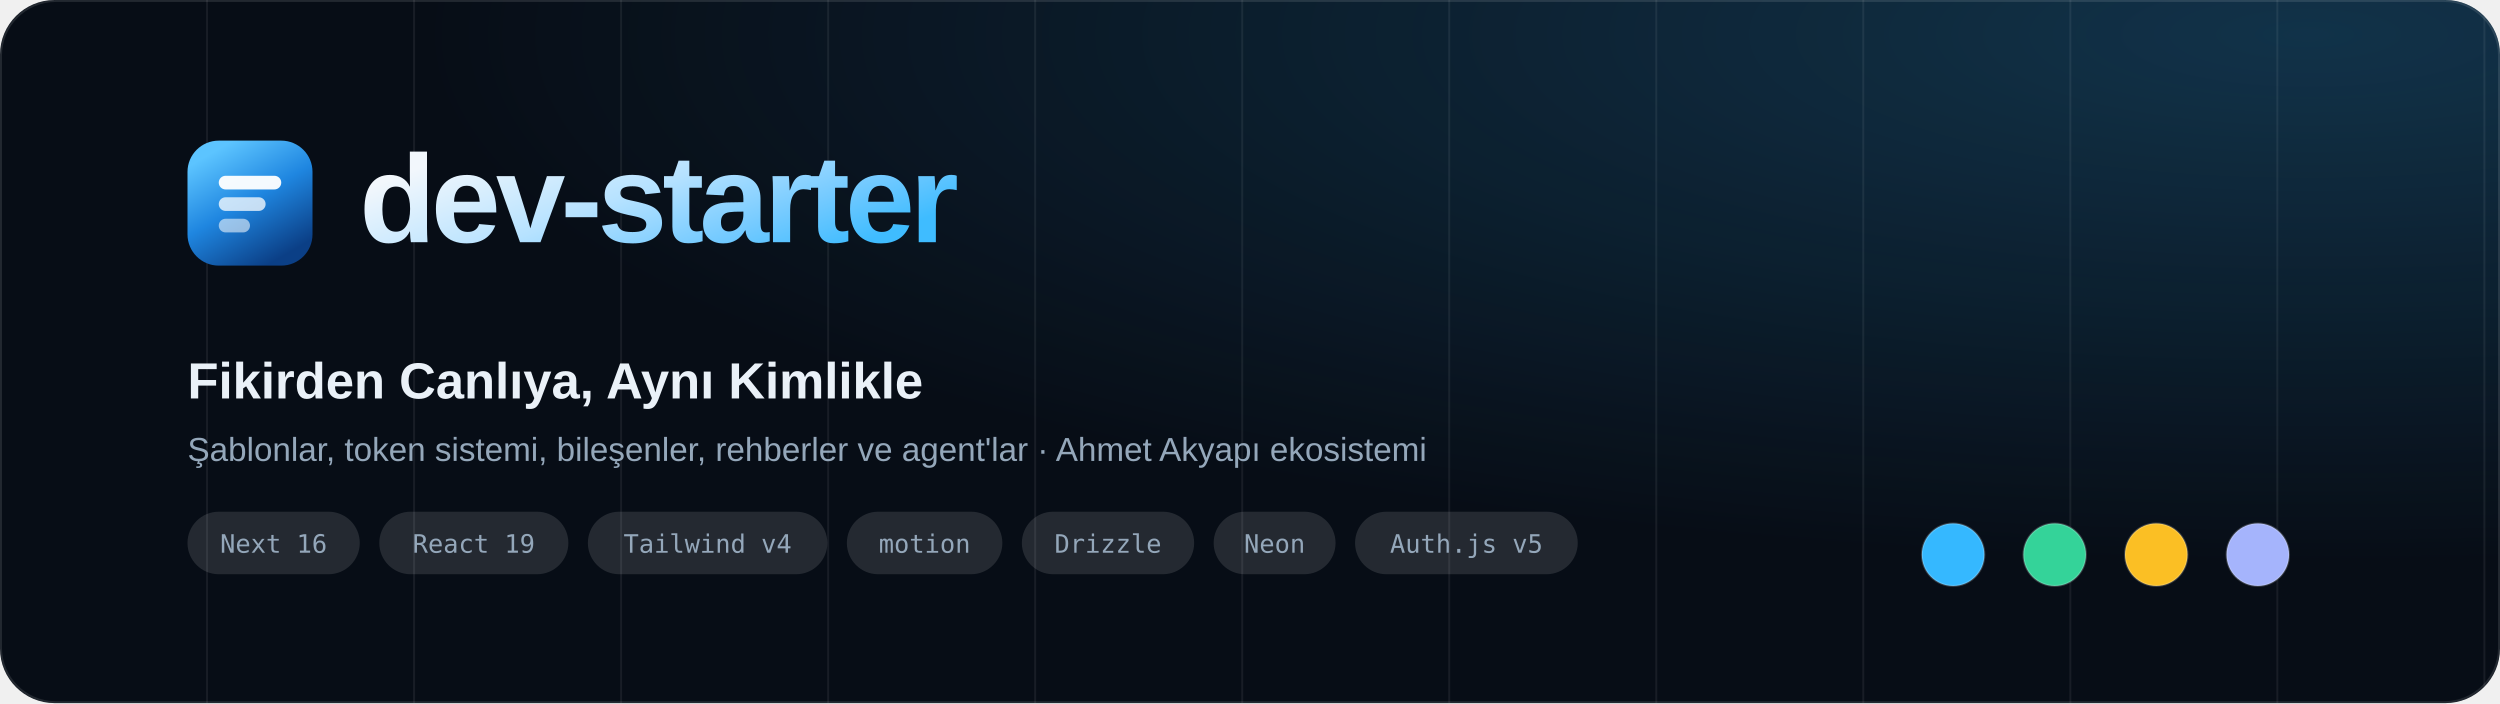
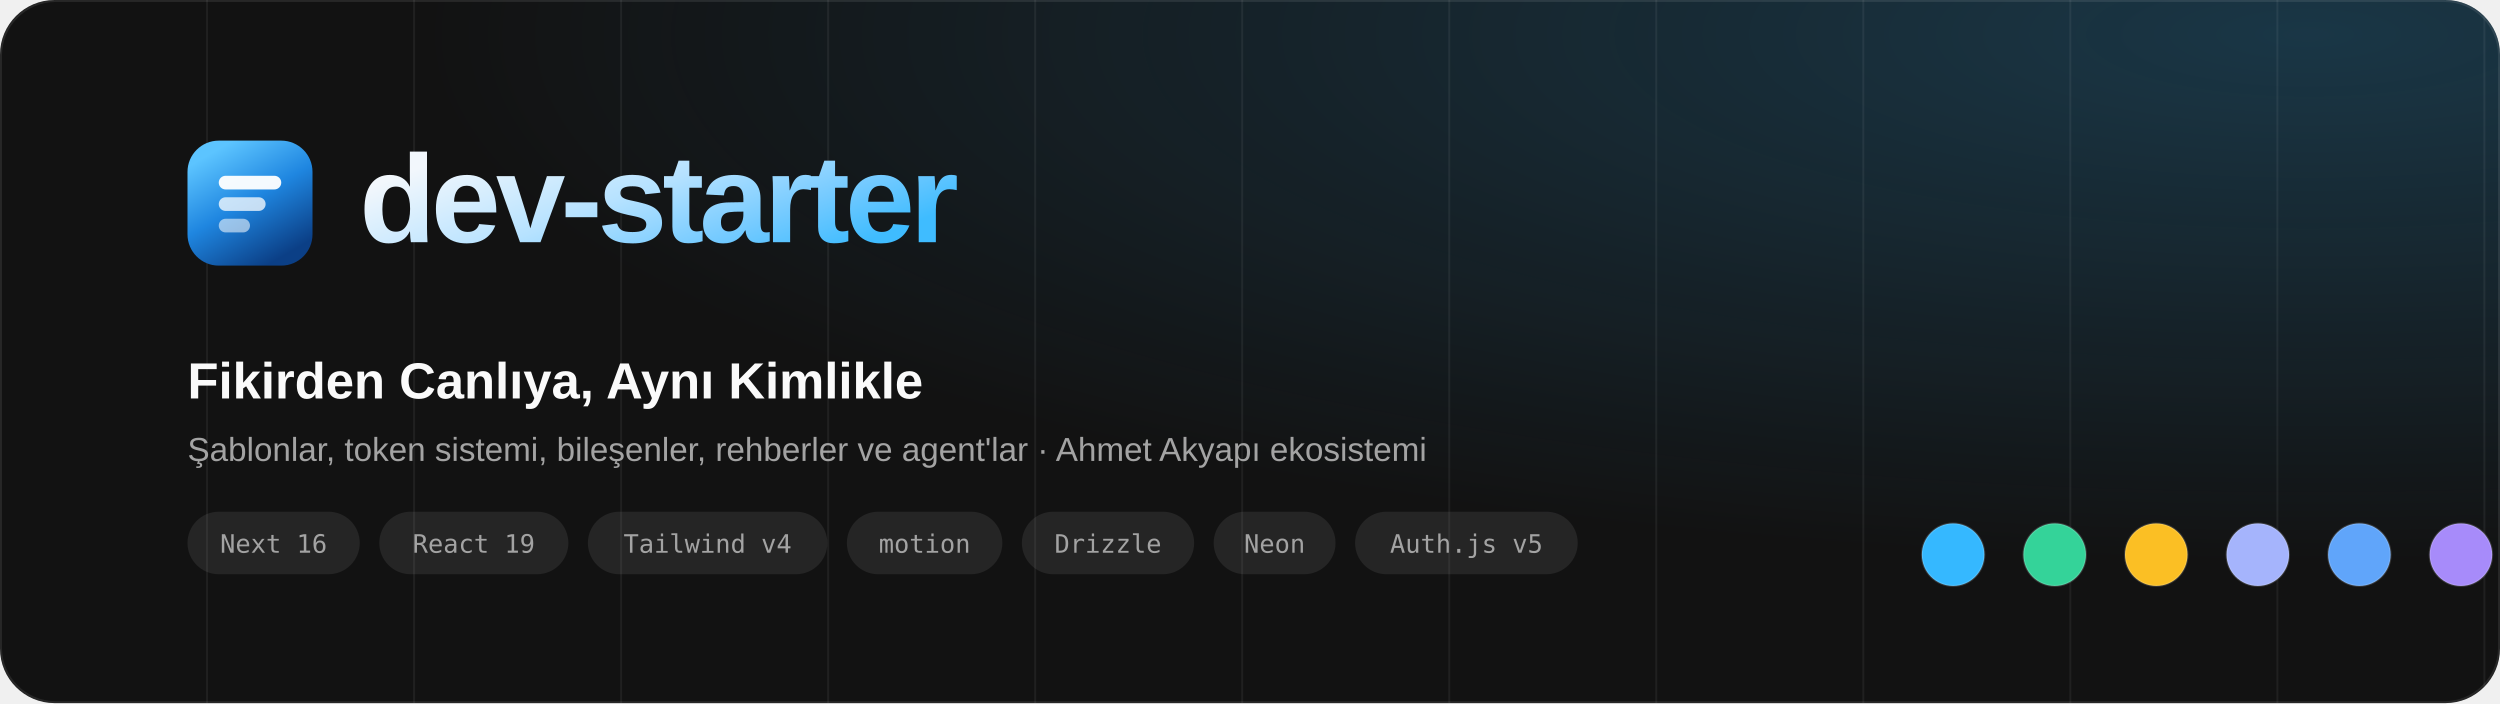
<svg xmlns="http://www.w3.org/2000/svg" width="1280" height="360" viewBox="0 0 1280 360" role="img" aria-label="dev-starter — Ahmet Akyapı ekosisteminin başlangıç kiti">
  <defs>
    <linearGradient id="display" x1="0.036" y1="0.313" x2="0.964" y2="0.687">
      <stop offset="0%" stop-color="#f2f7fc" />
      <stop offset="44%" stop-color="#b6e2ff" />
      <stop offset="76%" stop-color="#74caff" />
      <stop offset="100%" stop-color="#3fbcff" />
    </linearGradient>
    <linearGradient id="brand" x1="0.250" y1="0.067" x2="0.750" y2="0.933">
      <stop offset="0%" stop-color="#5cc4ff" />
      <stop offset="48%" stop-color="#1f86e0" />
      <stop offset="100%" stop-color="#0b3f86" />
    </linearGradient>
    <radialGradient id="glow" cx="0.92" cy="0.05" r="0.75">
      <stop offset="0" stop-color="#35b8ff" stop-opacity="0.22" />
      <stop offset="1" stop-color="#35b8ff" stop-opacity="0" />
    </radialGradient>
    <clipPath id="card">
      <rect width="1280" height="360" rx="28" />
    </clipPath>
  </defs>
  <g clip-path="url(#card)">
-     <rect width="1280" height="360" fill="#070d16" />
+     <rect width="1280" height="360" fill="#121212" />
    <rect width="1280" height="360" fill="url(#glow)" />
-     <g stroke="rgb(255,255,255)" stroke-opacity="0.07" stroke-width="1">
+     <g stroke="rgb(255,255,255)" stroke-opacity="0.06" stroke-width="1">
      <line x1="106" y1="0" x2="106" y2="360" />
      <line x1="212" y1="0" x2="212" y2="360" />
      <line x1="318" y1="0" x2="318" y2="360" />
      <line x1="424" y1="0" x2="424" y2="360" />
      <line x1="530" y1="0" x2="530" y2="360" />
      <line x1="636" y1="0" x2="636" y2="360" />
      <line x1="742" y1="0" x2="742" y2="360" />
      <line x1="848" y1="0" x2="848" y2="360" />
      <line x1="954" y1="0" x2="954" y2="360" />
      <line x1="1060" y1="0" x2="1060" y2="360" />
      <line x1="1166" y1="0" x2="1166" y2="360" />
      <line x1="1272" y1="0" x2="1272" y2="360" />
    </g>
  </g>
-   <rect x="0.5" y="0.5" width="1279" height="359" rx="28" fill="none" stroke="rgb(255,255,255)" stroke-opacity="0.11" />
+   <rect x="0.5" y="0.5" width="1279" height="359" rx="28" fill="none" stroke="rgb(255,255,255)" stroke-opacity="0.09" />
  <g transform="translate(96 72)">
    <rect width="64" height="64" rx="16" fill="url(#brand)" />
    <rect x="16" y="18" width="32" height="7" rx="3.5" fill="#fff" fill-opacity="0.95" />
    <rect x="16" y="29" width="24" height="7" rx="3.5" fill="#fff" fill-opacity="0.75" />
    <rect x="16" y="40" width="16" height="7" rx="3.5" fill="#fff" fill-opacity="0.55" />
  </g>
  <text x="184" y="124" font-family="-apple-system, BlinkMacSystemFont, 'Segoe UI', 'Helvetica Neue', Arial, sans-serif" font-size="64" font-weight="800" letter-spacing="-2.4" fill="url(#display)">dev-starter</text>
-   <text x="96" y="204" font-family="-apple-system, BlinkMacSystemFont, 'Segoe UI', 'Helvetica Neue', Arial, sans-serif" font-size="26" font-weight="600" fill="#eaf1f8">Fikirden Canlıya, Aynı Kimlikle</text>
-   <text x="96" y="236" font-family="-apple-system, BlinkMacSystemFont, 'Segoe UI', 'Helvetica Neue', Arial, sans-serif" font-size="17" fill="#94a7ba">Şablonlar, token sistemi, bileşenler, rehberler ve agent'lar · Ahmet Akyapı ekosistemi</text>
+   <text x="96" y="204" font-family="-apple-system, BlinkMacSystemFont, 'Segoe UI', 'Helvetica Neue', Arial, sans-serif" font-size="26" font-weight="600" fill="#fafafa">Fikirden Canlıya, Aynı Kimlikle</text>
+   <text x="96" y="236" font-family="-apple-system, BlinkMacSystemFont, 'Segoe UI', 'Helvetica Neue', Arial, sans-serif" font-size="17" fill="#a3a3a3">Şablonlar, token sistemi, bileşenler, rehberler ve agent'lar · Ahmet Akyapı ekosistemi</text>
  <g transform="translate(96 262)">
-     <rect width="88.2" height="32" rx="16" fill="rgb(255,255,255)" fill-opacity="0.12" />
-     <text x="44.1" y="21" text-anchor="middle" font-family="ui-monospace, SFMono-Regular, Menlo, Consolas, monospace" font-size="13" fill="#94a7ba">Next 16</text>
+     <rect width="88.2" height="32" rx="16" fill="rgb(255,255,255)" fill-opacity="0.08" />
+     <text x="44.1" y="21" text-anchor="middle" font-family="ui-monospace, SFMono-Regular, Menlo, Consolas, monospace" font-size="13" fill="#a3a3a3">Next 16</text>
  </g>
  <g transform="translate(194.2 262)">
-     <rect width="96.8" height="32" rx="16" fill="rgb(255,255,255)" fill-opacity="0.12" />
-     <text x="48.4" y="21" text-anchor="middle" font-family="ui-monospace, SFMono-Regular, Menlo, Consolas, monospace" font-size="13" fill="#94a7ba">React 19</text>
+     <rect width="96.8" height="32" rx="16" fill="rgb(255,255,255)" fill-opacity="0.08" />
+     <text x="48.4" y="21" text-anchor="middle" font-family="ui-monospace, SFMono-Regular, Menlo, Consolas, monospace" font-size="13" fill="#a3a3a3">React 19</text>
  </g>
  <g transform="translate(301 262)">
-     <rect width="122.6" height="32" rx="16" fill="rgb(255,255,255)" fill-opacity="0.12" />
-     <text x="61.3" y="21" text-anchor="middle" font-family="ui-monospace, SFMono-Regular, Menlo, Consolas, monospace" font-size="13" fill="#94a7ba">Tailwind v4</text>
+     <rect width="122.6" height="32" rx="16" fill="rgb(255,255,255)" fill-opacity="0.08" />
+     <text x="61.3" y="21" text-anchor="middle" font-family="ui-monospace, SFMono-Regular, Menlo, Consolas, monospace" font-size="13" fill="#a3a3a3">Tailwind v4</text>
  </g>
  <g transform="translate(433.6 262)">
-     <rect width="79.6" height="32" rx="16" fill="rgb(255,255,255)" fill-opacity="0.12" />
-     <text x="39.8" y="21" text-anchor="middle" font-family="ui-monospace, SFMono-Regular, Menlo, Consolas, monospace" font-size="13" fill="#94a7ba">motion</text>
+     <rect width="79.6" height="32" rx="16" fill="rgb(255,255,255)" fill-opacity="0.08" />
+     <text x="39.8" y="21" text-anchor="middle" font-family="ui-monospace, SFMono-Regular, Menlo, Consolas, monospace" font-size="13" fill="#a3a3a3">motion</text>
  </g>
  <g transform="translate(523.2 262)">
-     <rect width="88.2" height="32" rx="16" fill="rgb(255,255,255)" fill-opacity="0.12" />
-     <text x="44.1" y="21" text-anchor="middle" font-family="ui-monospace, SFMono-Regular, Menlo, Consolas, monospace" font-size="13" fill="#94a7ba">Drizzle</text>
+     <rect width="88.2" height="32" rx="16" fill="rgb(255,255,255)" fill-opacity="0.08" />
+     <text x="44.1" y="21" text-anchor="middle" font-family="ui-monospace, SFMono-Regular, Menlo, Consolas, monospace" font-size="13" fill="#a3a3a3">Drizzle</text>
  </g>
  <g transform="translate(621.4 262)">
-     <rect width="62.4" height="32" rx="16" fill="rgb(255,255,255)" fill-opacity="0.12" />
-     <text x="31.2" y="21" text-anchor="middle" font-family="ui-monospace, SFMono-Regular, Menlo, Consolas, monospace" font-size="13" fill="#94a7ba">Neon</text>
+     <rect width="62.4" height="32" rx="16" fill="rgb(255,255,255)" fill-opacity="0.08" />
+     <text x="31.2" y="21" text-anchor="middle" font-family="ui-monospace, SFMono-Regular, Menlo, Consolas, monospace" font-size="13" fill="#a3a3a3">Neon</text>
  </g>
  <g transform="translate(693.8 262)">
-     <rect width="114" height="32" rx="16" fill="rgb(255,255,255)" fill-opacity="0.12" />
-     <text x="57" y="21" text-anchor="middle" font-family="ui-monospace, SFMono-Regular, Menlo, Consolas, monospace" font-size="13" fill="#94a7ba">Auth.js v5</text>
+     <rect width="114" height="32" rx="16" fill="rgb(255,255,255)" fill-opacity="0.08" />
+     <text x="57" y="21" text-anchor="middle" font-family="ui-monospace, SFMono-Regular, Menlo, Consolas, monospace" font-size="13" fill="#a3a3a3">Auth.js v5</text>
  </g>
  <g transform="translate(1000 284)">
    <circle r="16" fill="#35b8ff" />
-     <circle r="16" fill="none" stroke="rgb(255,255,255)" stroke-opacity="0.2" />
+     <circle r="16" fill="none" stroke="rgb(255,255,255)" stroke-opacity="0.16" />
  </g>
  <g transform="translate(1052 284)">
    <circle r="16" fill="#34d399" />
-     <circle r="16" fill="none" stroke="rgb(255,255,255)" stroke-opacity="0.2" />
+     <circle r="16" fill="none" stroke="rgb(255,255,255)" stroke-opacity="0.16" />
  </g>
  <g transform="translate(1104 284)">
    <circle r="16" fill="#fbbf24" />
-     <circle r="16" fill="none" stroke="rgb(255,255,255)" stroke-opacity="0.2" />
+     <circle r="16" fill="none" stroke="rgb(255,255,255)" stroke-opacity="0.16" />
  </g>
  <g transform="translate(1156 284)">
    <circle r="16" fill="#a5b4fc" />
-     <circle r="16" fill="none" stroke="rgb(255,255,255)" stroke-opacity="0.2" />
+     <circle r="16" fill="none" stroke="rgb(255,255,255)" stroke-opacity="0.16" />
+   </g>
+   <g transform="translate(1208 284)">
+     <circle r="16" fill="#60a5fa" />
+     <circle r="16" fill="none" stroke="rgb(255,255,255)" stroke-opacity="0.16" />
+   </g>
+   <g transform="translate(1260 284)">
+     <circle r="16" fill="#a78bfa" />
+     <circle r="16" fill="none" stroke="rgb(255,255,255)" stroke-opacity="0.16" />
+   </g>
+   <g transform="translate(1312 284)">
+     <circle r="16" fill="#f472b6" />
+     <circle r="16" fill="none" stroke="rgb(255,255,255)" stroke-opacity="0.16" />
+   </g>
+   <g transform="translate(1364 284)">
+     <circle r="16" fill="#f87171" />
+     <circle r="16" fill="none" stroke="rgb(255,255,255)" stroke-opacity="0.16" />
+   </g>
+   <g transform="translate(1416 284)">
+     <circle r="16" fill="#fb923c" />
+     <circle r="16" fill="none" stroke="rgb(255,255,255)" stroke-opacity="0.16" />
+   </g>
+   <g transform="translate(1468 284)">
+     <circle r="16" fill="#34d399" />
+     <circle r="16" fill="none" stroke="rgb(255,255,255)" stroke-opacity="0.16" />
  </g>
</svg>
